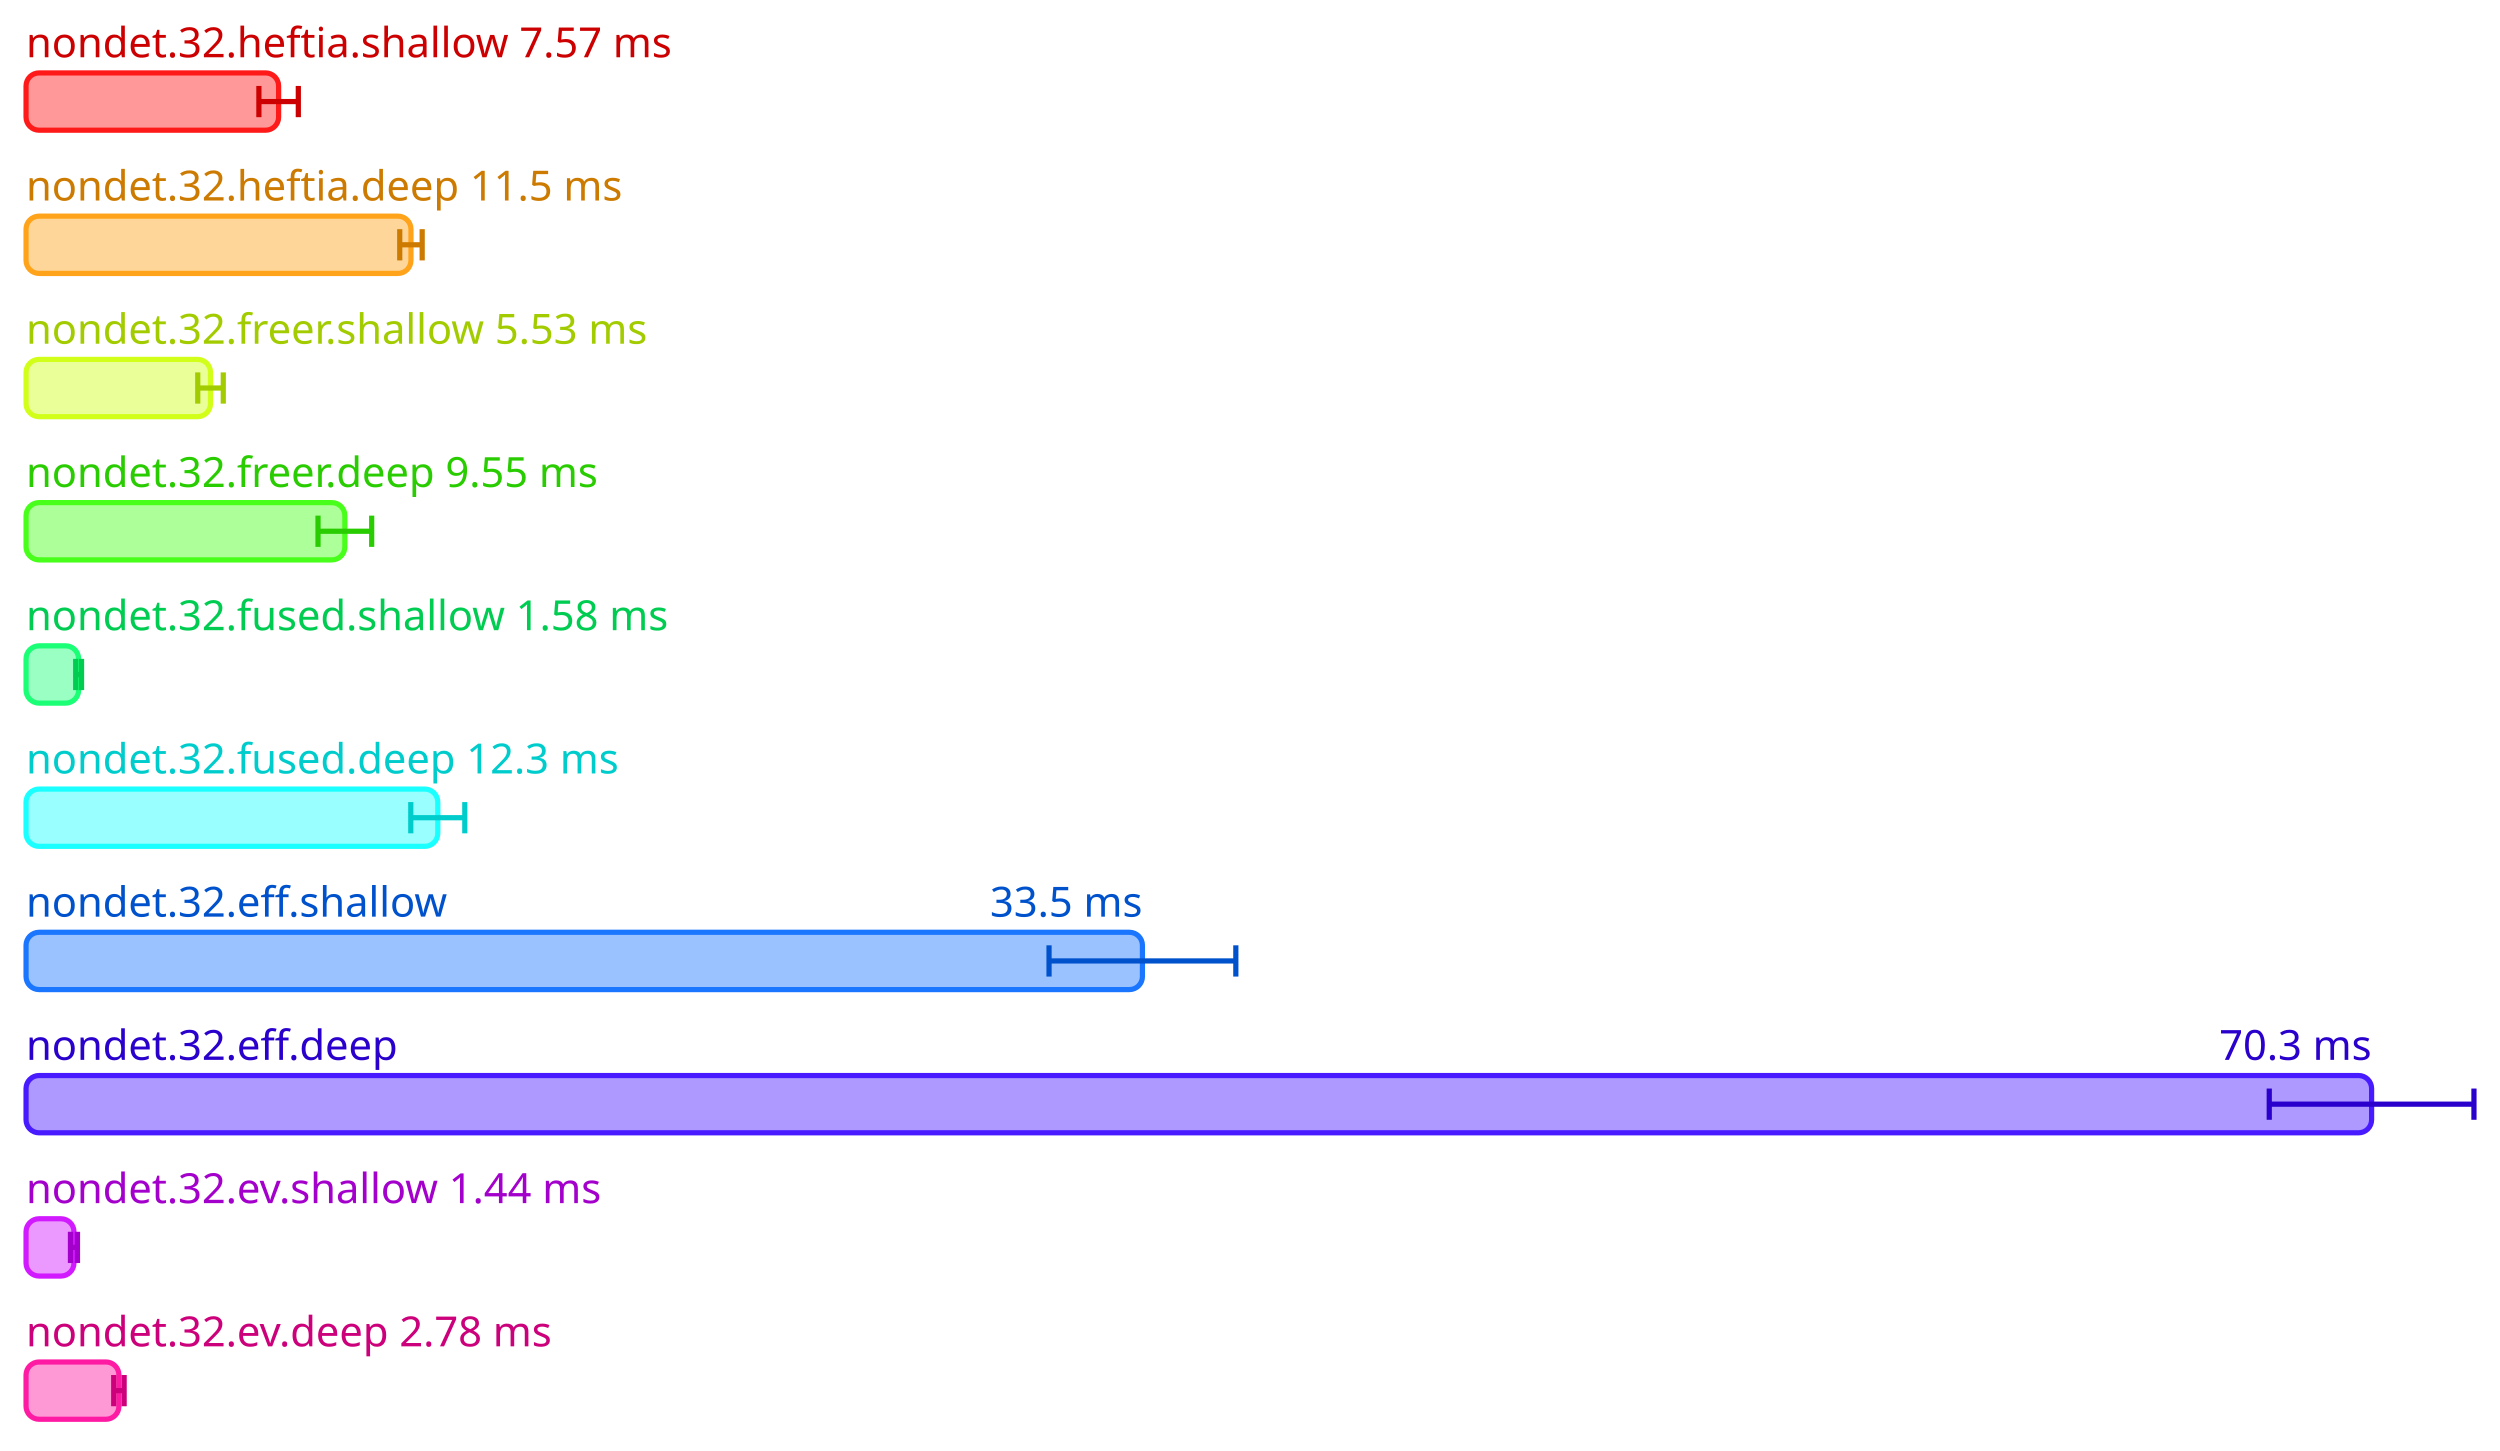
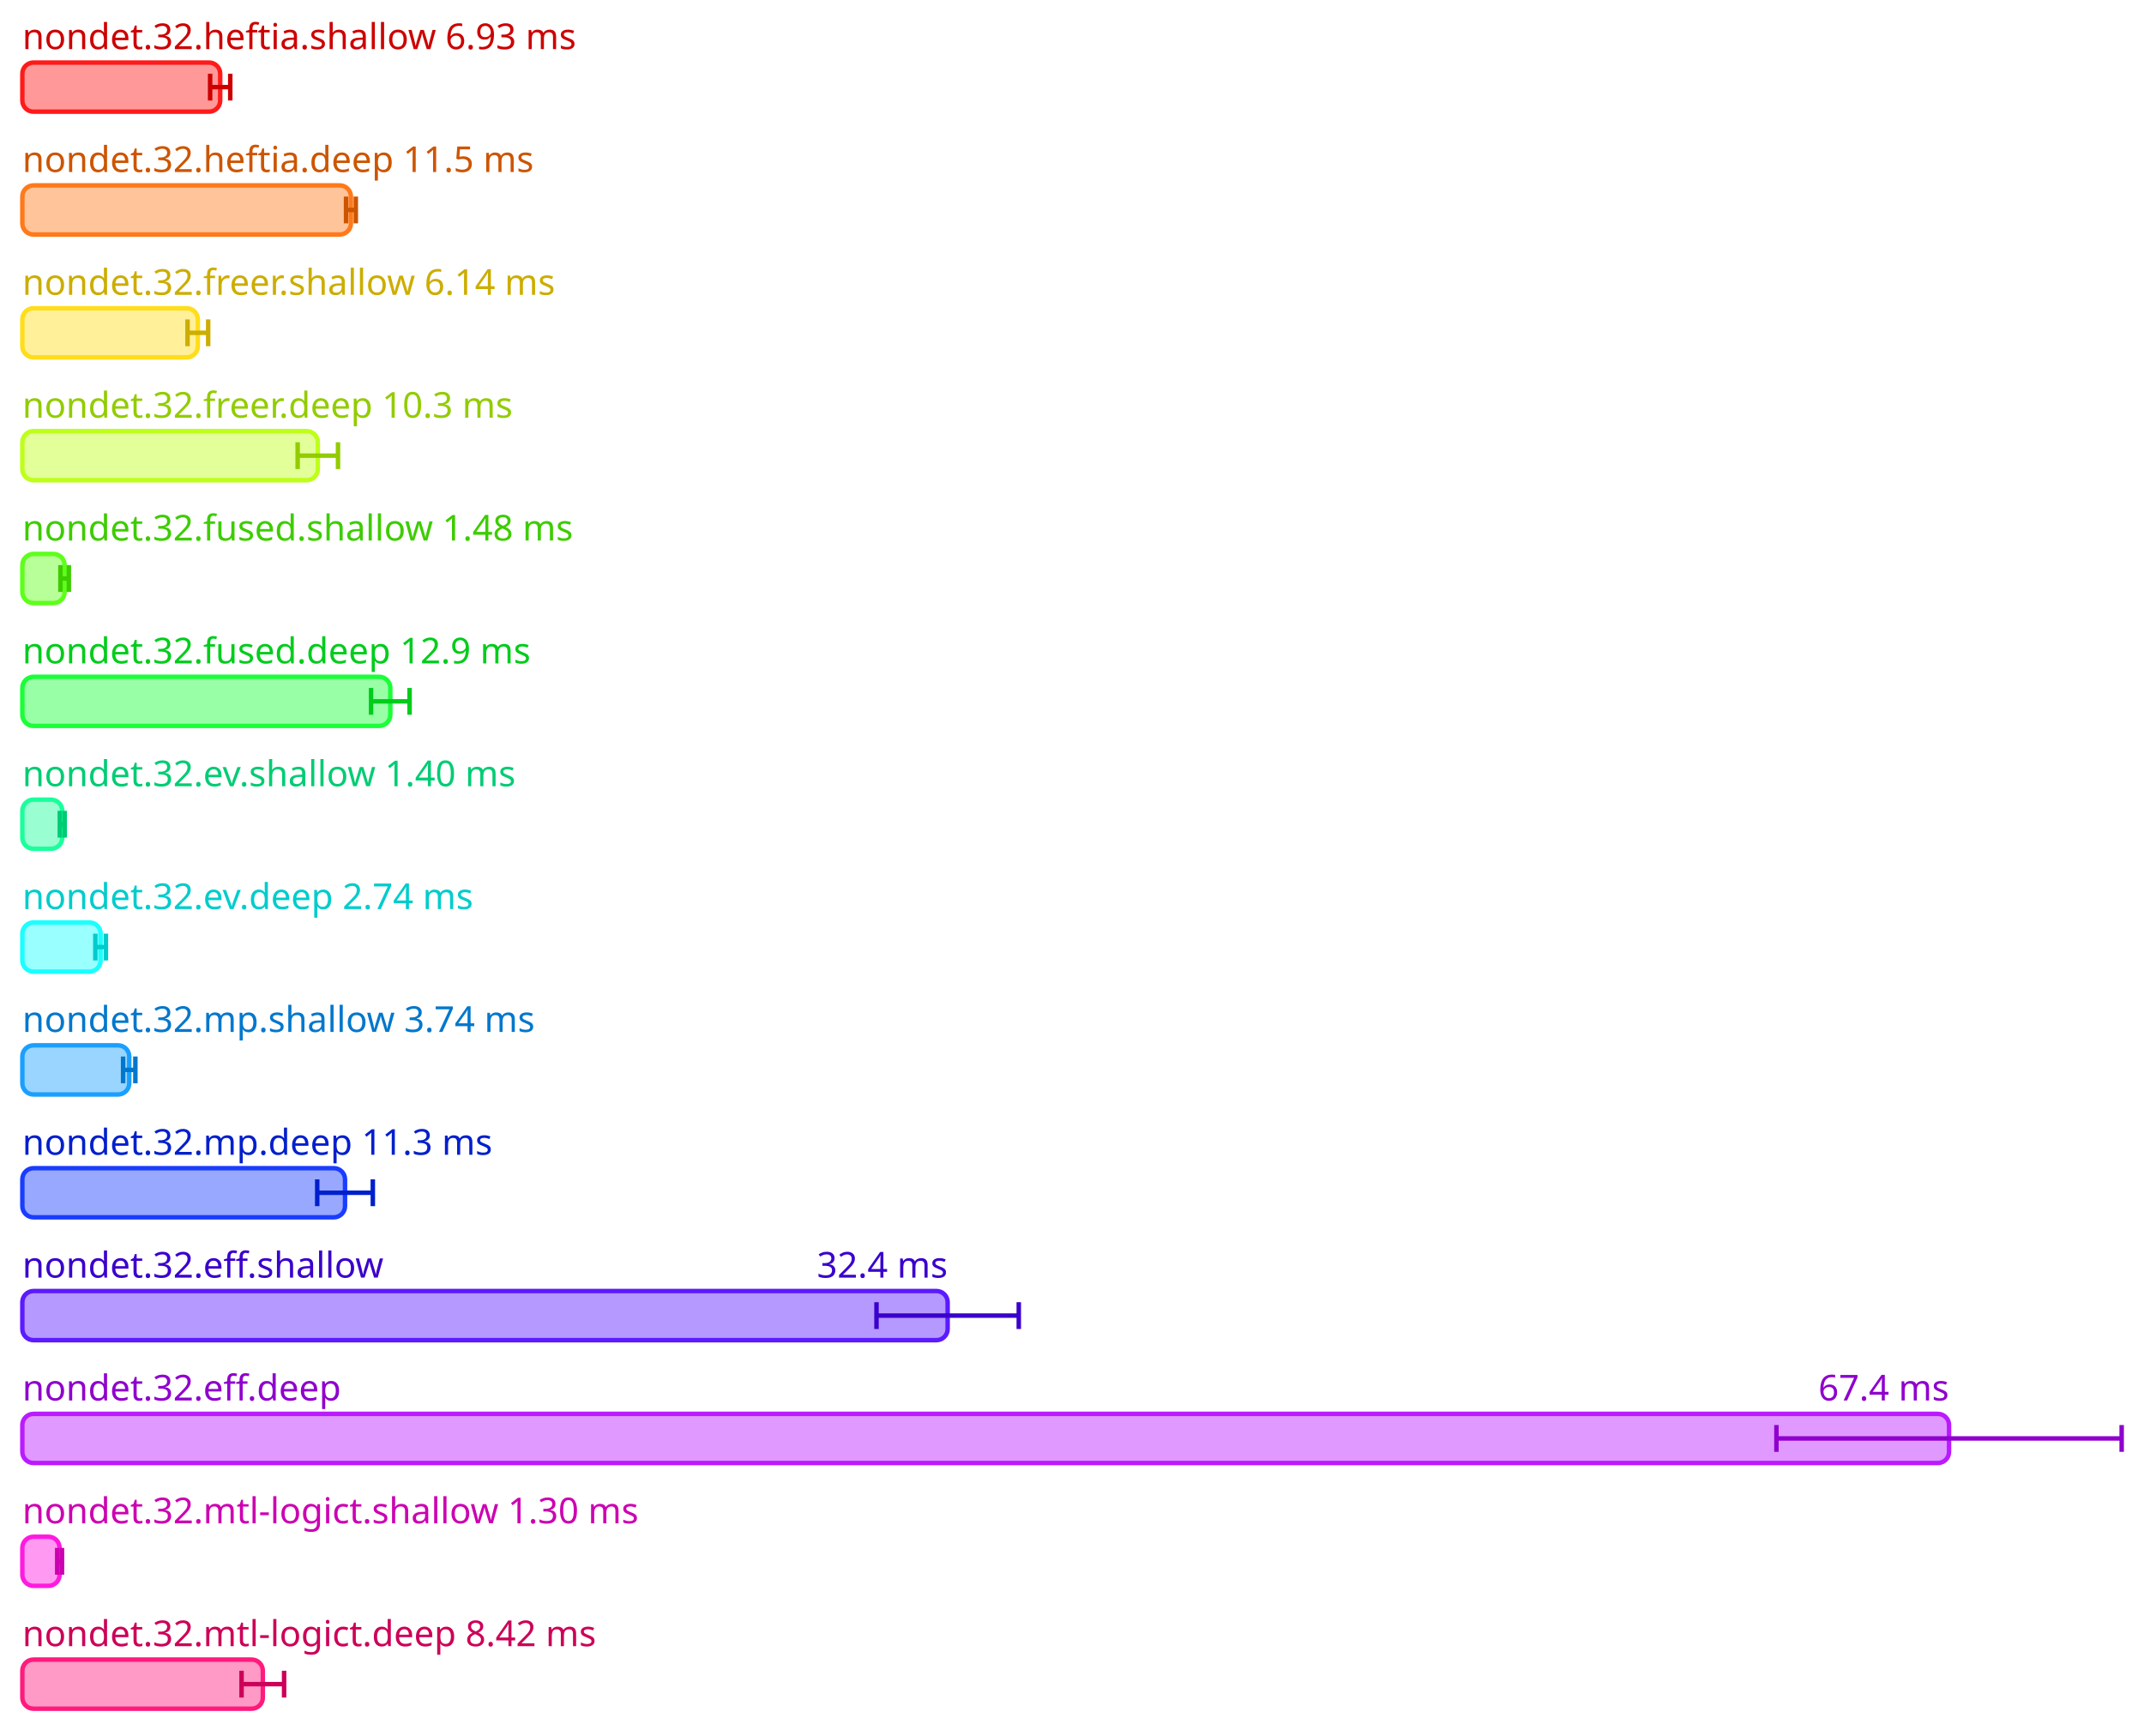
- <svg xmlns="http://www.w3.org/2000/svg" height="557" width="960.0" font-size="16" font-family="sans-serif" stroke-width="2">
+ <svg xmlns="http://www.w3.org/2000/svg" height="777" width="960.0" font-size="16" font-family="sans-serif" stroke-width="2">
  <g transform="translate(10.0 0)">
-     <text fill="hsl(0, 100%, 40%)" y="22">nondet.32.heftia.shallow 7.57 ms</text>
+     <text fill="hsl(0, 100%, 40%)" y="22">nondet.32.heftia.shallow 6.93 ms</text>
    <g>
-       <rect y="28" rx="5" height="22" width="96.984" fill="hsl(0, 100%, 80%)" stroke="hsl(0, 100%, 55%)" />
+       <rect y="28" rx="5" height="22" width="88.596" fill="hsl(0, 100%, 80%)" stroke="hsl(0, 100%, 55%)" />
      <g stroke="hsl(0, 100%, 40%)">
-         <line x1="89.416" x2="104.553" y1="39" y2="39" />
-         <line x1="89.416" x2="89.416" y1="33" y2="45" />
-         <line x1="104.553" x2="104.553" y1="33" y2="45" />
+         <line x1="84.088" x2="93.103" y1="39" y2="39" />
+         <line x1="84.088" x2="84.088" y1="33" y2="45" />
+         <line x1="93.103" x2="93.103" y1="33" y2="45" />
      </g>
    </g>
-     <text fill="hsl(36, 100%, 40%)" y="77">nondet.32.heftia.deep 11.5 ms</text>
+     <text fill="hsl(25, 100%, 40%)" y="77">nondet.32.heftia.deep 11.5 ms</text>
    <g>
-       <rect y="83" rx="5" height="22" width="147.807" fill="hsl(36, 100%, 80%)" stroke="hsl(36, 100%, 55%)" />
-       <g stroke="hsl(36, 100%, 40%)">
-         <line x1="143.501" x2="152.114" y1="94" y2="94" />
-         <line x1="143.501" x2="143.501" y1="88" y2="100" />
-         <line x1="152.114" x2="152.114" y1="88" y2="100" />
+       <rect y="83" rx="5" height="22" width="147.129" fill="hsl(25, 100%, 80%)" stroke="hsl(25, 100%, 55%)" />
+       <g stroke="hsl(25, 100%, 40%)">
+         <line x1="144.942" x2="149.316" y1="94" y2="94" />
+         <line x1="144.942" x2="144.942" y1="88" y2="100" />
+         <line x1="149.316" x2="149.316" y1="88" y2="100" />
      </g>
    </g>
-     <text fill="hsl(72, 100%, 40%)" y="132">nondet.32.freer.shallow 5.53 ms</text>
+     <text fill="hsl(51, 100%, 40%)" y="132">nondet.32.freer.shallow 6.14 ms</text>
    <g>
-       <rect y="138" rx="5" height="22" width="70.836" fill="hsl(72, 100%, 80%)" stroke="hsl(72, 100%, 55%)" />
-       <g stroke="hsl(72, 100%, 40%)">
-         <line x1="65.934" x2="75.737" y1="149" y2="149" />
-         <line x1="65.934" x2="65.934" y1="143" y2="155" />
-         <line x1="75.737" x2="75.737" y1="143" y2="155" />
+       <rect y="138" rx="5" height="22" width="78.594" fill="hsl(51, 100%, 80%)" stroke="hsl(51, 100%, 55%)" />
+       <g stroke="hsl(51, 100%, 40%)">
+         <line x1="73.974" x2="83.215" y1="149" y2="149" />
+         <line x1="73.974" x2="73.974" y1="143" y2="155" />
+         <line x1="83.215" x2="83.215" y1="143" y2="155" />
      </g>
    </g>
-     <text fill="hsl(108, 100%, 40%)" y="187">nondet.32.freer.deep 9.55 ms</text>
+     <text fill="hsl(77, 100%, 40%)" y="187">nondet.32.freer.deep 10.3 ms</text>
    <g>
-       <rect y="193" rx="5" height="22" width="122.421" fill="hsl(108, 100%, 80%)" stroke="hsl(108, 100%, 55%)" />
-       <g stroke="hsl(108, 100%, 40%)">
-         <line x1="112.114" x2="132.727" y1="204" y2="204" />
-         <line x1="112.114" x2="112.114" y1="198" y2="210" />
-         <line x1="132.727" x2="132.727" y1="198" y2="210" />
+       <rect y="193" rx="5" height="22" width="132.309" fill="hsl(77, 100%, 80%)" stroke="hsl(77, 100%, 55%)" />
+       <g stroke="hsl(77, 100%, 40%)">
+         <line x1="123.273" x2="141.345" y1="204" y2="204" />
+         <line x1="123.273" x2="123.273" y1="198" y2="210" />
+         <line x1="141.345" x2="141.345" y1="198" y2="210" />
      </g>
    </g>
-     <text fill="hsl(144, 100%, 40%)" y="242">nondet.32.fused.shallow 1.58 ms</text>
+     <text fill="hsl(102, 100%, 40%)" y="242">nondet.32.fused.shallow 1.48 ms</text>
    <g>
-       <rect y="248" rx="5" height="22" width="20.188" fill="hsl(144, 100%, 80%)" stroke="hsl(144, 100%, 55%)" />
-       <g stroke="hsl(144, 100%, 40%)">
-         <line x1="19.067" x2="21.308" y1="259" y2="259" />
-         <line x1="19.067" x2="19.067" y1="253" y2="265" />
-         <line x1="21.308" x2="21.308" y1="253" y2="265" />
+       <rect y="248" rx="5" height="22" width="18.939" fill="hsl(102, 100%, 80%)" stroke="hsl(102, 100%, 55%)" />
+       <g stroke="hsl(102, 100%, 40%)">
+         <line x1="17.052" x2="20.827" y1="259" y2="259" />
+         <line x1="17.052" x2="17.052" y1="253" y2="265" />
+         <line x1="20.827" x2="20.827" y1="253" y2="265" />
      </g>
    </g>
-     <text fill="hsl(180, 100%, 40%)" y="297">nondet.32.fused.deep 12.3 ms</text>
+     <text fill="hsl(128, 100%, 40%)" y="297">nondet.32.fused.deep 12.9 ms</text>
    <g>
-       <rect y="303" rx="5" height="22" width="158.112" fill="hsl(180, 100%, 80%)" stroke="hsl(180, 100%, 55%)" />
-       <g stroke="hsl(180, 100%, 40%)">
-         <line x1="147.742" x2="168.482" y1="314" y2="314" />
-         <line x1="147.742" x2="147.742" y1="308" y2="320" />
-         <line x1="168.482" x2="168.482" y1="308" y2="320" />
+       <rect y="303" rx="5" height="22" width="164.77" fill="hsl(128, 100%, 80%)" stroke="hsl(128, 100%, 55%)" />
+       <g stroke="hsl(128, 100%, 40%)">
+         <line x1="156.141" x2="173.398" y1="314" y2="314" />
+         <line x1="156.141" x2="156.141" y1="308" y2="320" />
+         <line x1="173.398" x2="173.398" y1="308" y2="320" />
      </g>
    </g>
-     <g fill="hsl(216, 100%, 40%)">
-       <text y="352">nondet.32.eff.shallow</text>
-       <text y="352" x="428.693" text-anchor="end">33.5 ms</text>
+     <text fill="hsl(154, 100%, 40%)" y="352">nondet.32.ev.shallow 1.40 ms</text>
+     <g>
+       <rect y="358" rx="5" height="22" width="17.873" fill="hsl(154, 100%, 80%)" stroke="hsl(154, 100%, 55%)" />
+       <g stroke="hsl(154, 100%, 40%)">
+         <line x1="16.773" x2="18.973" y1="369" y2="369" />
+         <line x1="16.773" x2="16.773" y1="363" y2="375" />
+         <line x1="18.973" x2="18.973" y1="363" y2="375" />
+       </g>
+     </g>
+     <text fill="hsl(180, 100%, 40%)" y="407">nondet.32.ev.deep 2.74 ms</text>
+     <g>
+       <rect y="413" rx="5" height="22" width="35.057" fill="hsl(180, 100%, 80%)" stroke="hsl(180, 100%, 55%)" />
+       <g stroke="hsl(180, 100%, 40%)">
+         <line x1="32.682" x2="37.433" y1="424" y2="424" />
+         <line x1="32.682" x2="32.682" y1="418" y2="430" />
+         <line x1="37.433" x2="37.433" y1="418" y2="430" />
+       </g>
+     </g>
+     <text fill="hsl(205, 100%, 40%)" y="462">nondet.32.mp.shallow 3.74 ms</text>
+     <g>
+       <rect y="468" rx="5" height="22" width="47.865" fill="hsl(205, 100%, 80%)" stroke="hsl(205, 100%, 55%)" />
+       <g stroke="hsl(205, 100%, 40%)">
+         <line x1="45.118" x2="50.612" y1="479" y2="479" />
+         <line x1="45.118" x2="45.118" y1="473" y2="485" />
+         <line x1="50.612" x2="50.612" y1="473" y2="485" />
+       </g>
+     </g>
+     <text fill="hsl(231, 100%, 40%)" y="517">nondet.32.mp.deep 11.3 ms</text>
+     <g>
+       <rect y="523" rx="5" height="22" width="144.487" fill="hsl(231, 100%, 80%)" stroke="hsl(231, 100%, 55%)" />
+       <g stroke="hsl(231, 100%, 40%)">
+         <line x1="132.039" x2="156.936" y1="534" y2="534" />
+         <line x1="132.039" x2="132.039" y1="528" y2="540" />
+         <line x1="156.936" x2="156.936" y1="528" y2="540" />
+       </g>
+     </g>
+     <g fill="hsl(257, 100%, 40%)">
+       <text y="572">nondet.32.eff.shallow</text>
+       <text y="572" x="414.315" text-anchor="end">32.4 ms</text>
    </g>
    <g>
-       <rect y="358" rx="5" height="22" width="428.693" fill="hsl(216, 100%, 80%)" stroke="hsl(216, 100%, 55%)" />
-       <g stroke="hsl(216, 100%, 40%)">
-         <line x1="392.828" x2="464.558" y1="369" y2="369" />
-         <line x1="392.828" x2="392.828" y1="363" y2="375" />
-         <line x1="464.558" x2="464.558" y1="363" y2="375" />
+       <rect y="578" rx="5" height="22" width="414.315" fill="hsl(257, 100%, 80%)" stroke="hsl(257, 100%, 55%)" />
+       <g stroke="hsl(257, 100%, 40%)">
+         <line x1="382.462" x2="446.167" y1="589" y2="589" />
+         <line x1="382.462" x2="382.462" y1="583" y2="595" />
+         <line x1="446.167" x2="446.167" y1="583" y2="595" />
      </g>
    </g>
-     <g fill="hsl(252, 100%, 40%)">
-       <text y="407">nondet.32.eff.deep</text>
-       <text y="407" x="900.696" text-anchor="end">70.3 ms</text>
+     <g fill="hsl(282, 100%, 40%)">
+       <text y="627">nondet.32.eff.deep</text>
+       <text y="627" x="862.709" text-anchor="end">67.4 ms</text>
    </g>
    <g>
-       <rect y="413" rx="5" height="22" width="900.696" fill="hsl(252, 100%, 80%)" stroke="hsl(252, 100%, 55%)" />
-       <g stroke="hsl(252, 100%, 40%)">
-         <line x1="861.392" x2="940.0" y1="424" y2="424" />
-         <line x1="861.392" x2="861.392" y1="418" y2="430" />
-         <line x1="940.0" x2="940.0" y1="418" y2="430" />
+       <rect y="633" rx="5" height="22" width="862.709" fill="hsl(282, 100%, 80%)" stroke="hsl(282, 100%, 55%)" />
+       <g stroke="hsl(282, 100%, 40%)">
+         <line x1="785.417" x2="940.0" y1="644" y2="644" />
+         <line x1="785.417" x2="785.417" y1="638" y2="650" />
+         <line x1="940.0" x2="940.0" y1="638" y2="650" />
      </g>
    </g>
-     <text fill="hsl(288, 100%, 40%)" y="462">nondet.32.ev.shallow 1.44 ms</text>
+     <text fill="hsl(308, 100%, 40%)" y="682">nondet.32.mtl-logict.shallow 1.30 ms</text>
    <g>
-       <rect y="468" rx="5" height="22" width="18.402" fill="hsl(288, 100%, 80%)" stroke="hsl(288, 100%, 55%)" />
-       <g stroke="hsl(288, 100%, 40%)">
-         <line x1="17.054" x2="19.751" y1="479" y2="479" />
-         <line x1="17.054" x2="17.054" y1="473" y2="485" />
-         <line x1="19.751" x2="19.751" y1="473" y2="485" />
+       <rect y="688" rx="5" height="22" width="16.682" fill="hsl(308, 100%, 80%)" stroke="hsl(308, 100%, 55%)" />
+       <g stroke="hsl(308, 100%, 40%)">
+         <line x1="15.606" x2="17.759" y1="699" y2="699" />
+         <line x1="15.606" x2="15.606" y1="693" y2="705" />
+         <line x1="17.759" x2="17.759" y1="693" y2="705" />
      </g>
    </g>
-     <text fill="hsl(324, 100%, 40%)" y="517">nondet.32.ev.deep 2.78 ms</text>
+     <text fill="hsl(334, 100%, 40%)" y="737">nondet.32.mtl-logict.deep 8.42 ms</text>
    <g>
-       <rect y="523" rx="5" height="22" width="35.667" fill="hsl(324, 100%, 80%)" stroke="hsl(324, 100%, 55%)" />
-       <g stroke="hsl(324, 100%, 40%)">
-         <line x1="33.668" x2="37.666" y1="534" y2="534" />
-         <line x1="33.668" x2="33.668" y1="528" y2="540" />
-         <line x1="37.666" x2="37.666" y1="528" y2="540" />
+       <rect y="743" rx="5" height="22" width="107.684" fill="hsl(334, 100%, 80%)" stroke="hsl(334, 100%, 55%)" />
+       <g stroke="hsl(334, 100%, 40%)">
+         <line x1="98.16" x2="117.208" y1="754" y2="754" />
+         <line x1="98.16" x2="98.16" y1="748" y2="760" />
+         <line x1="117.208" x2="117.208" y1="748" y2="760" />
      </g>
    </g>
  </g>
</svg>
